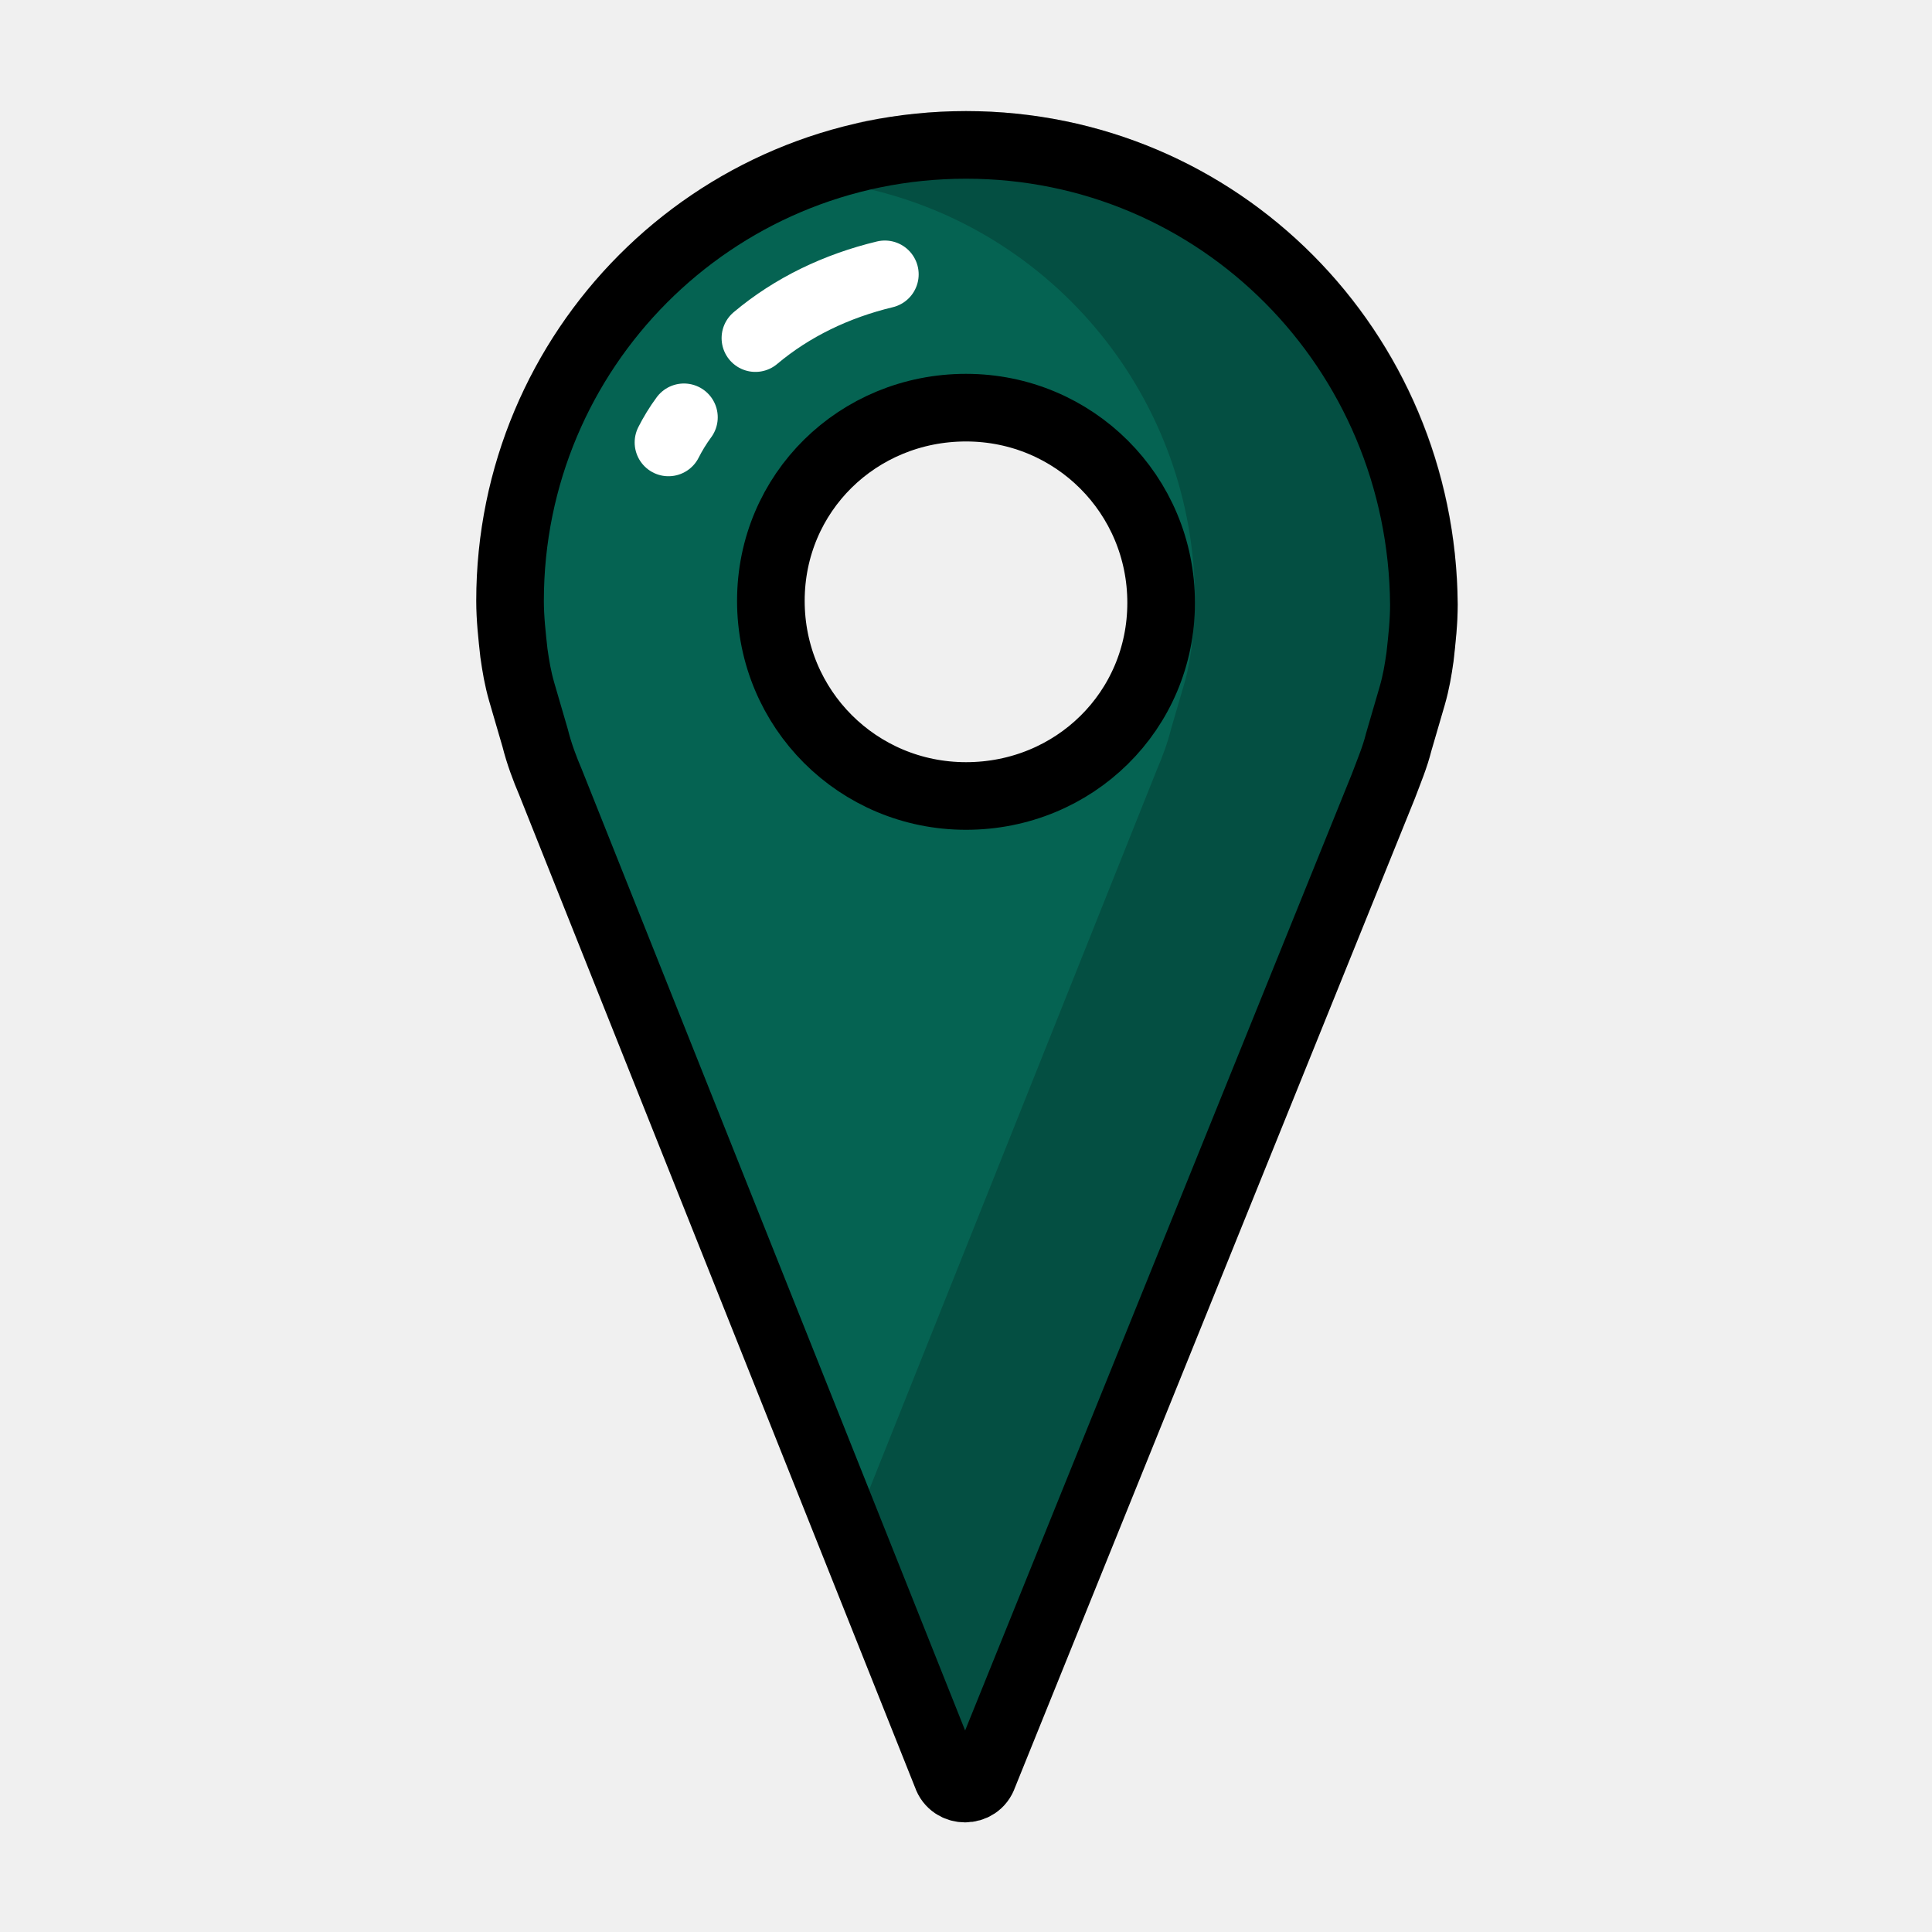
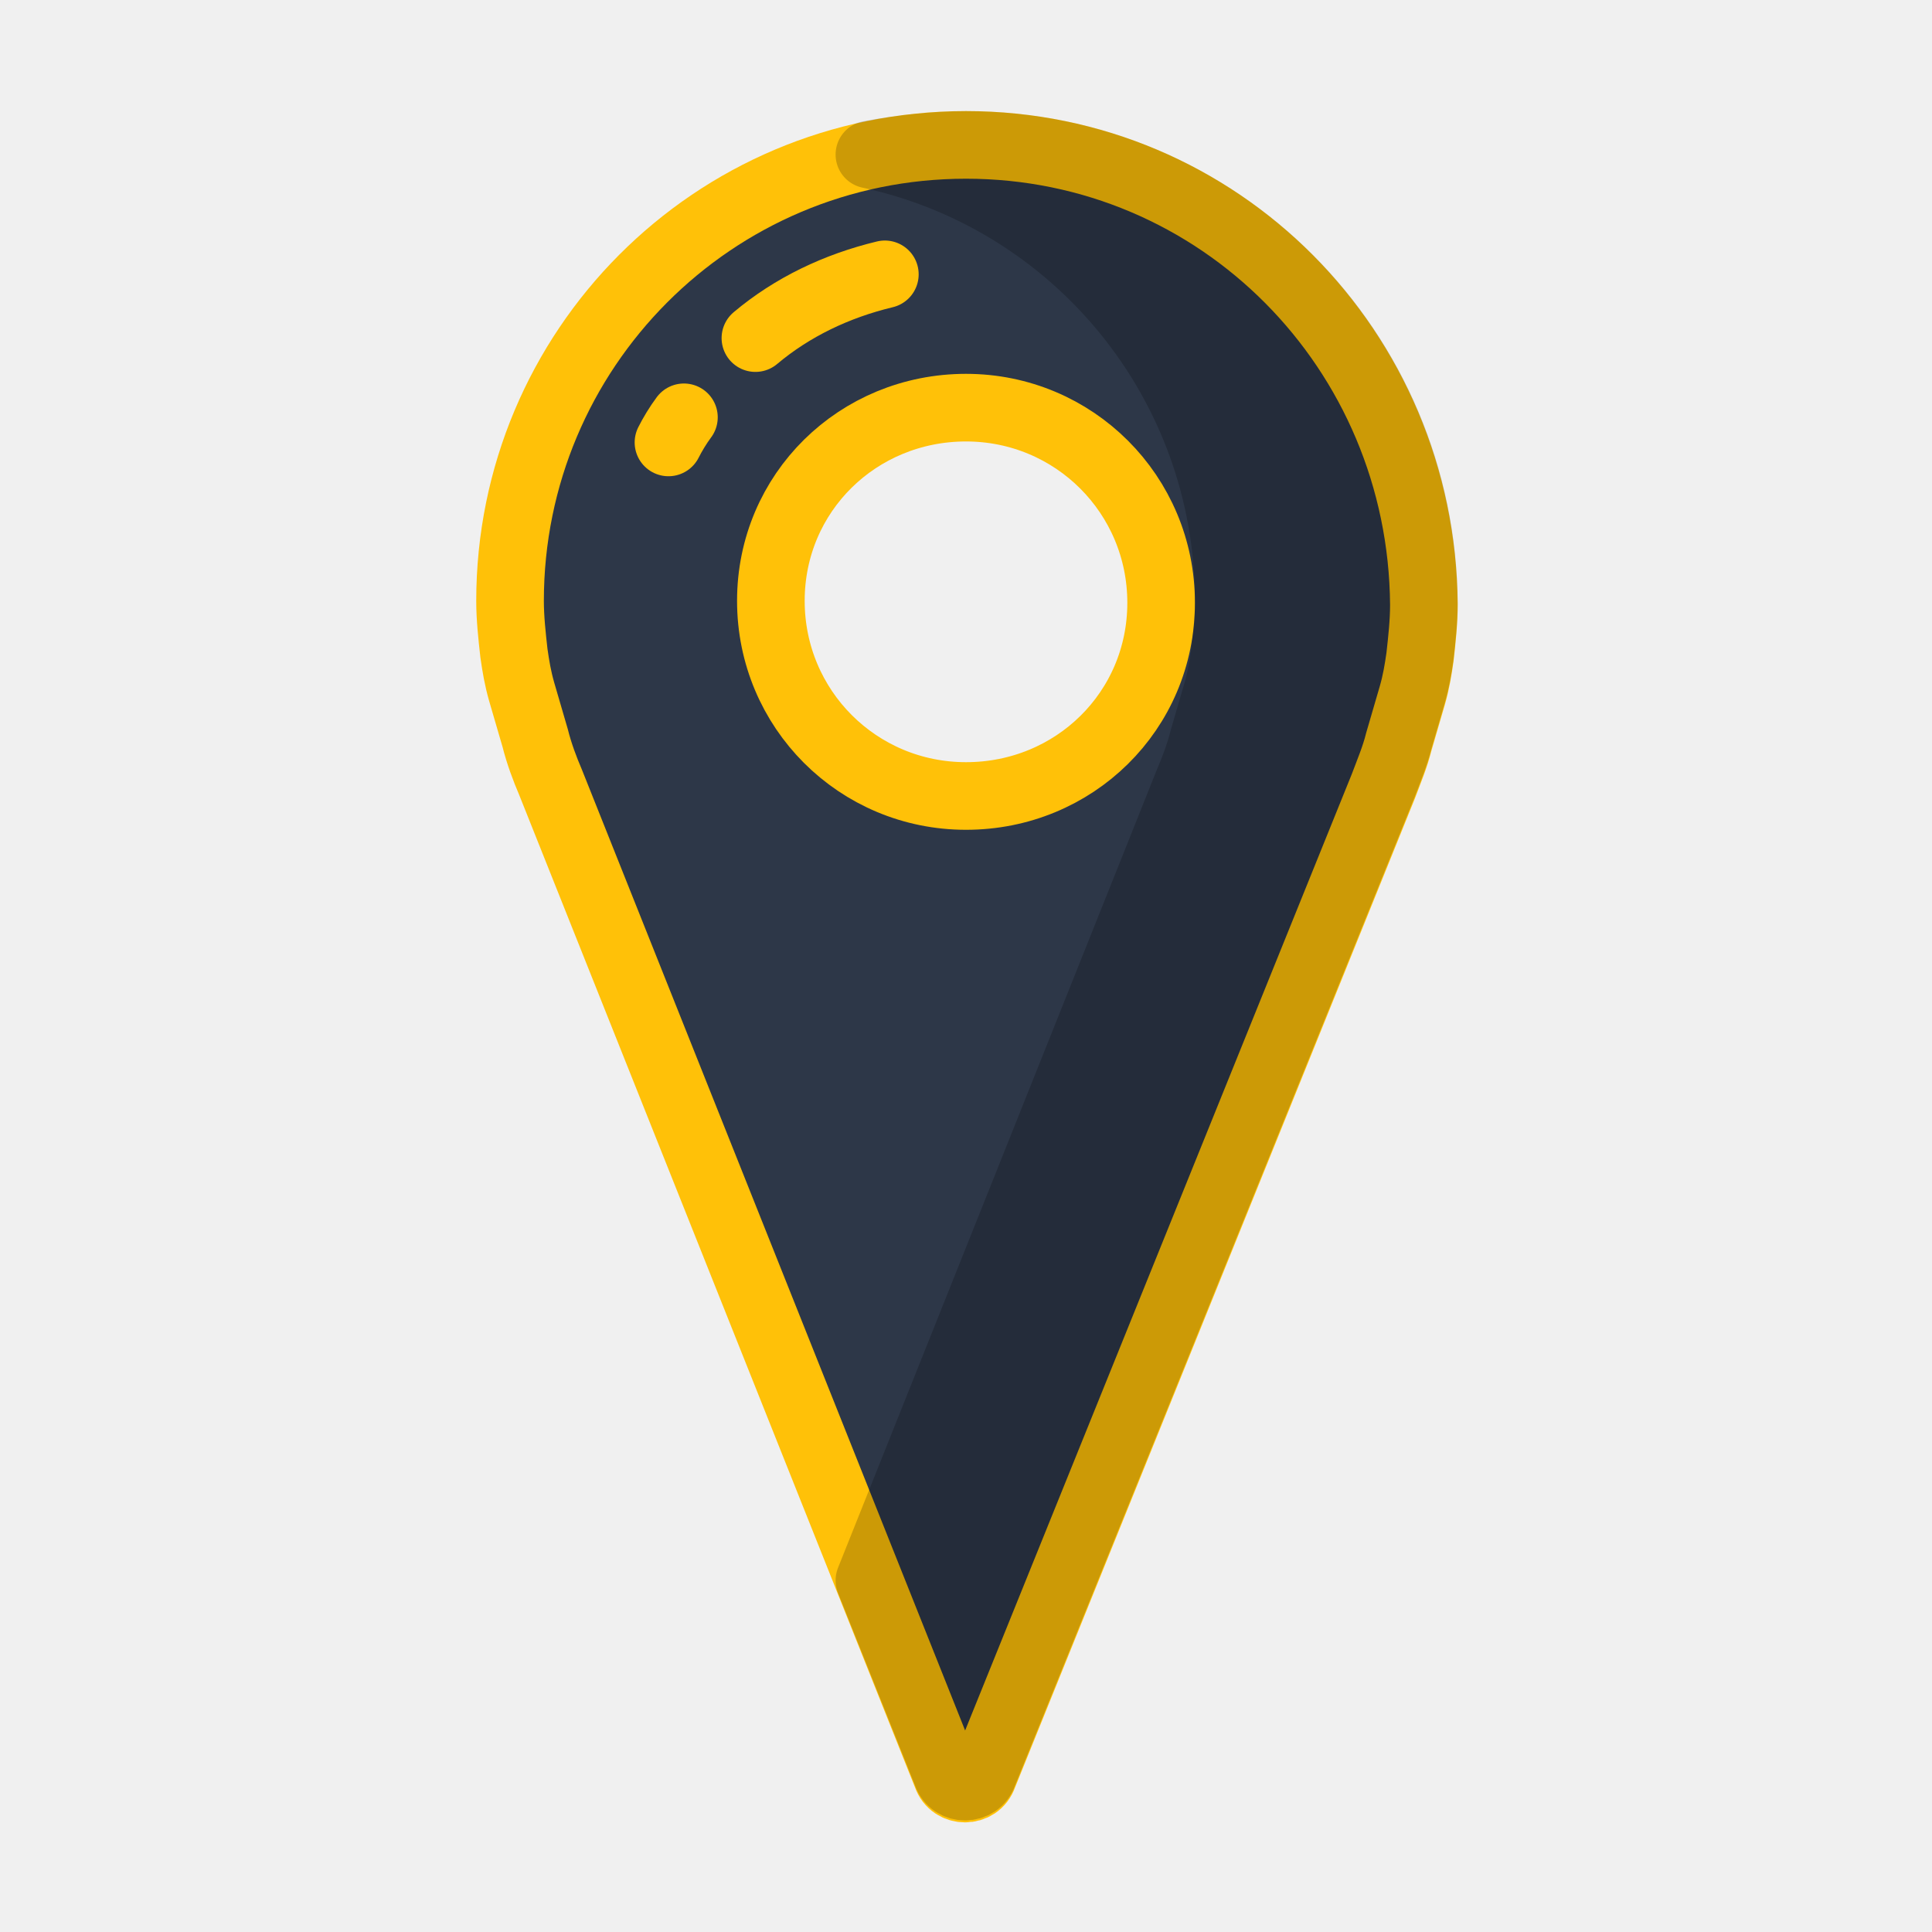
<svg xmlns="http://www.w3.org/2000/svg" viewBox="0 0 100 100">
  <g stroke-linecap="round" stroke-miterlimit="10" stroke-width="3.5">
-     <path fill="#056352" stroke="#000" d="M50 7.5c-13.1 0-23.6 10.6-23.6 23.6 0 .9.1 1.8.2 2.7h0c.1.7.2 1.3.4 2l.7 2.4c.2.8.5 1.6.8 2.3L49 91.9c.3.9 1.6.9 1.9 0l20.7-51.2c.3-.8.6-1.5.8-2.3l.7-2.4c.2-.7.3-1.3.4-2h0c.1-.9.2-1.8.2-2.7C73.6 18.1 63.1 7.5 50 7.5zm0 33.7c-5.6 0-10.1-4.5-10.1-10.1s4.5-10 10.1-10 10.1 4.5 10.1 10.1-4.5 10-10.1 10z" />
+     <path fill="#2D3748" stroke="#ffc108" d="M50 7.5c-13.1 0-23.6 10.6-23.6 23.6 0 .9.1 1.8.2 2.7h0c.1.7.2 1.3.4 2l.7 2.4c.2.8.5 1.6.8 2.3L49 91.9c.3.9 1.6.9 1.9 0l20.7-51.2c.3-.8.6-1.5.8-2.3l.7-2.4c.2-.7.3-1.3.4-2h0c.1-.9.2-1.8.2-2.7C73.6 18.1 63.1 7.5 50 7.5zm0 33.7c-5.6 0-10.1-4.5-10.1-10.1s4.5-10 10.1-10 10.1 4.5 10.1 10.1-4.5 10-10.1 10z" />
    <path stroke="#000" stroke-linejoin="round" d="M50 7.5c-1.7 0-3.4.2-5 .5 10.7 2.3 18.6 11.8 18.6 23.1 0 .9-.1 1.8-.2 2.7h0c-.1.7-.2 1.3-.4 2l-.7 2.4c-.2.8-.5 1.6-.8 2.3L45 81.8l4 10c.3.9 1.6.9 1.9 0l20.7-51.2c.3-.8.6-1.5.8-2.3l.7-2.4c.2-.7.3-1.3.4-2h0c.1-.9.2-1.8.2-2.7C73.6 18.1 63.1 7.5 50 7.5z" opacity=".2" />
-     <path fill="none" stroke="#fff" d="M39.1 17.5c1.9-1.6 4.2-2.7 6.7-3.3M34.6 22.9c.2-.4.5-.9.8-1.3" />
+     <path fill="none" stroke="#ffc108" d="M39.1 17.5c1.9-1.6 4.2-2.7 6.7-3.3M34.6 22.9c.2-.4.5-.9.8-1.3" />
  </g>
</svg>
